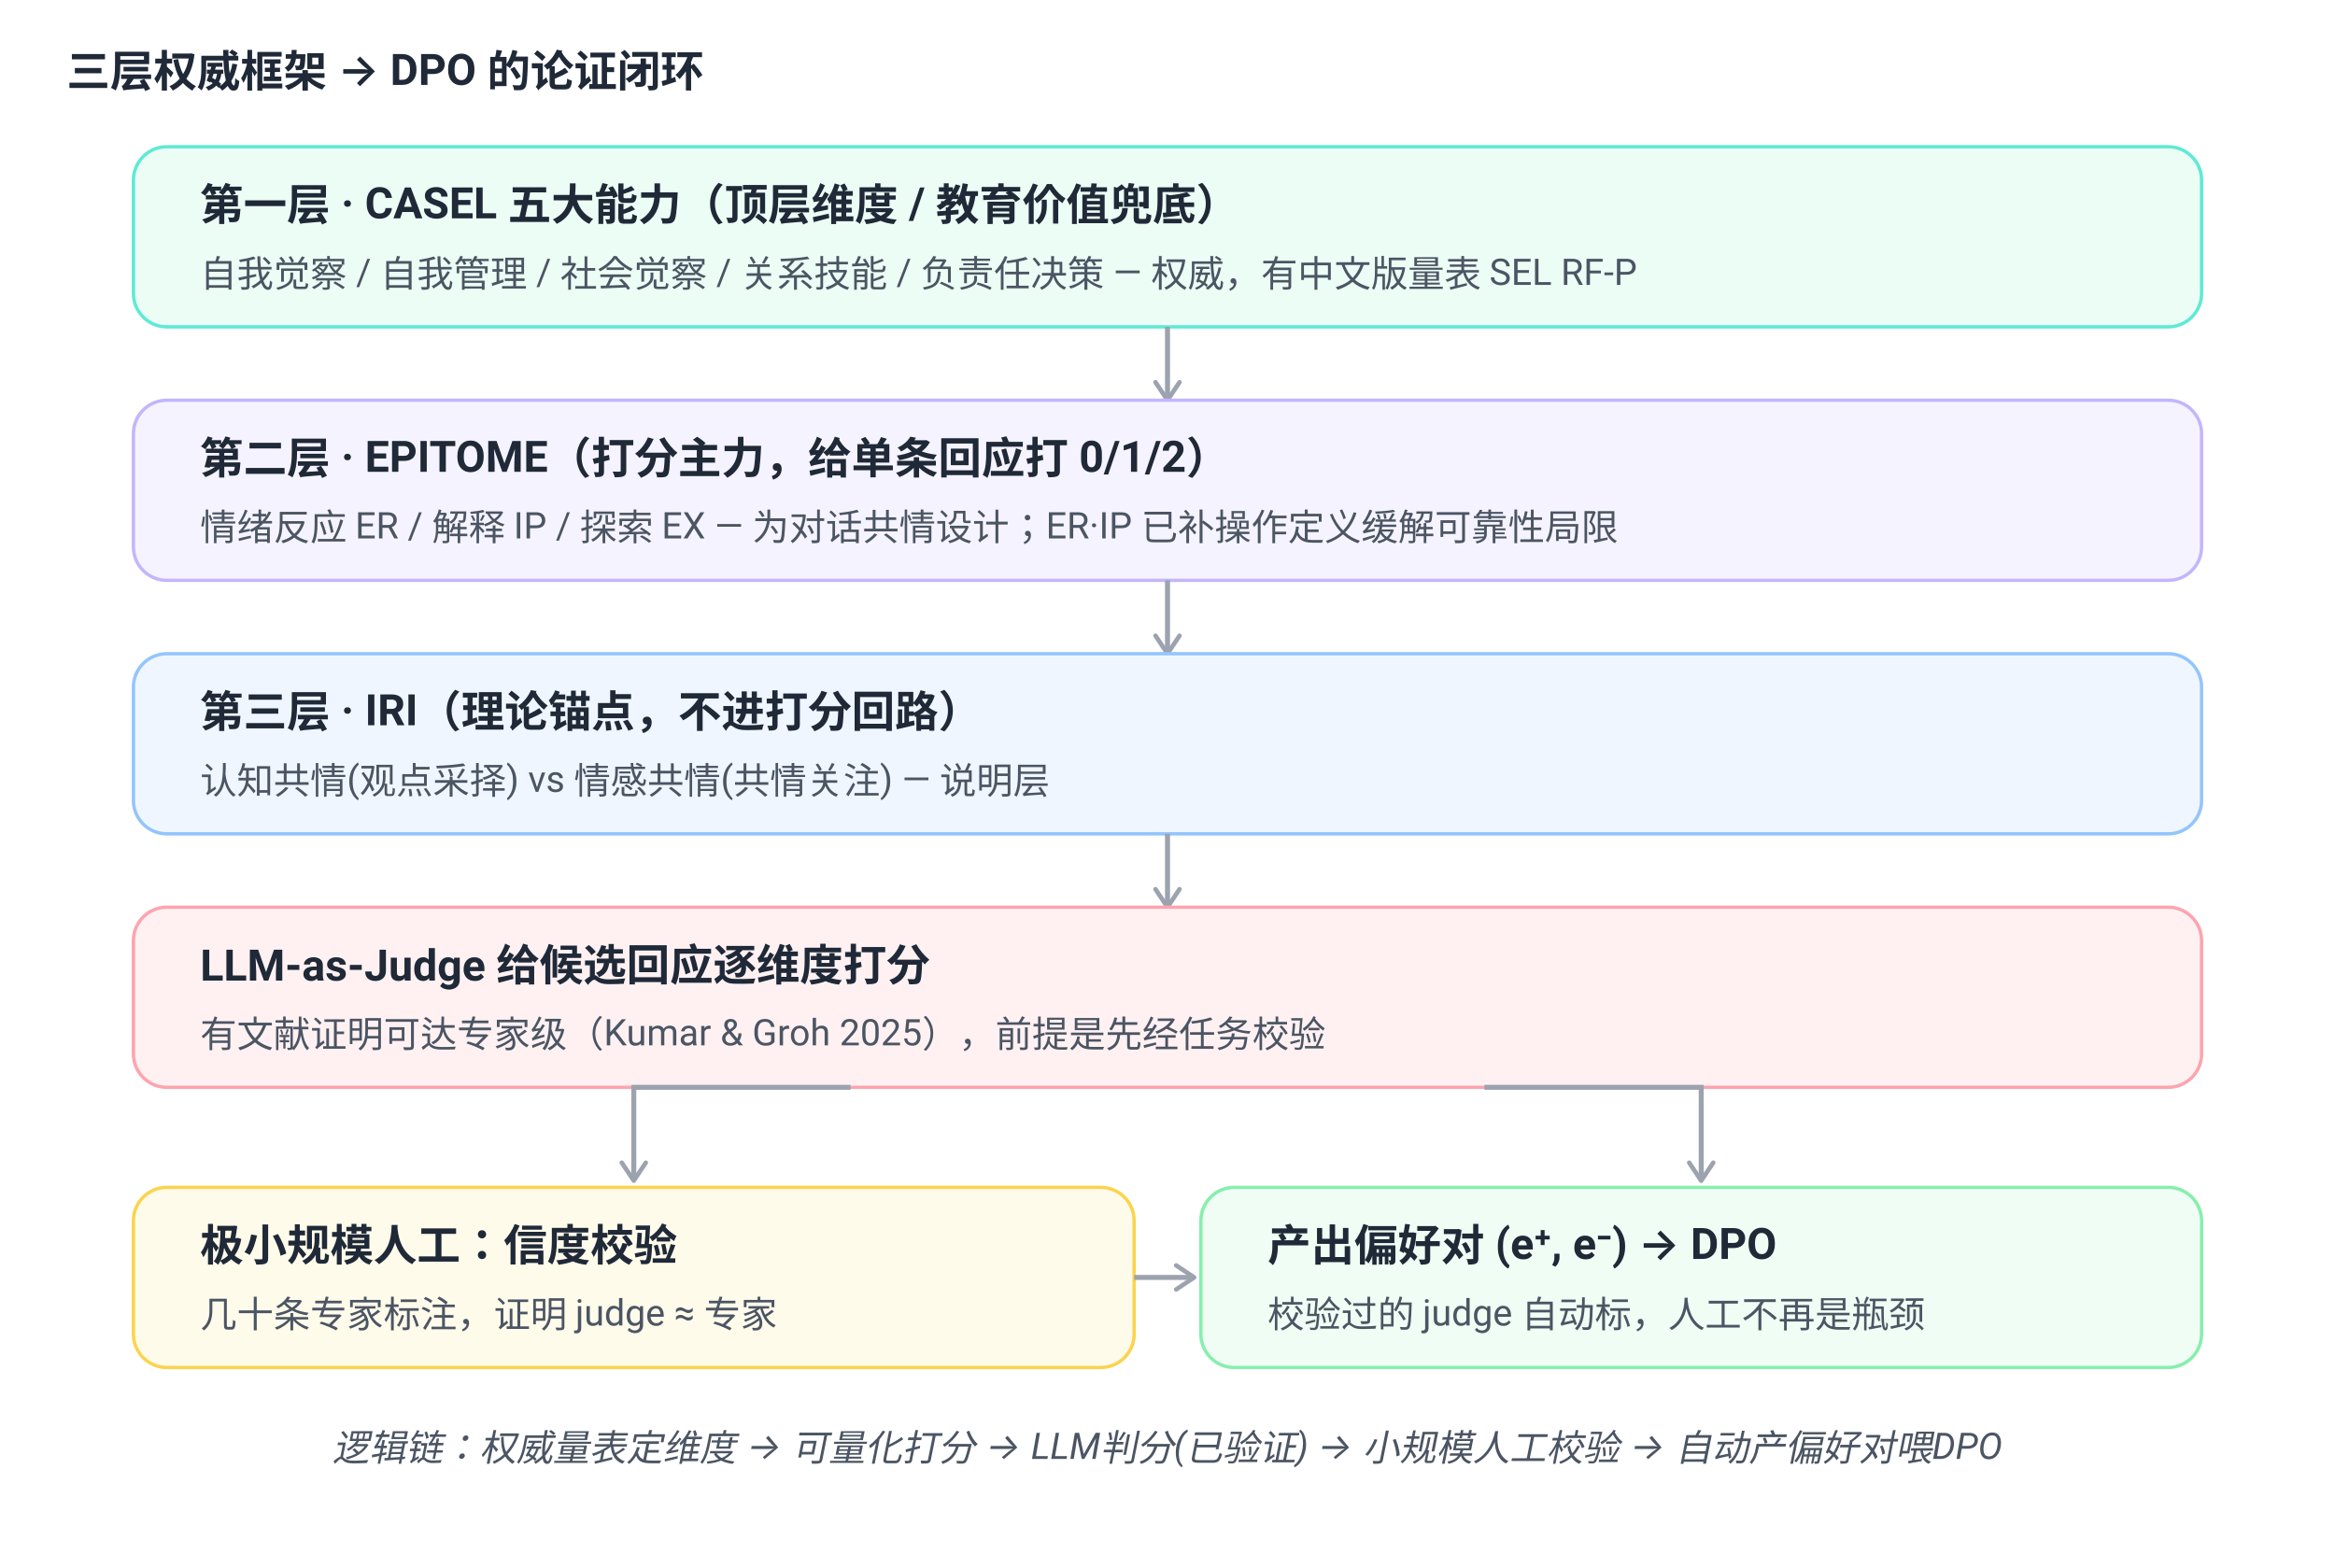
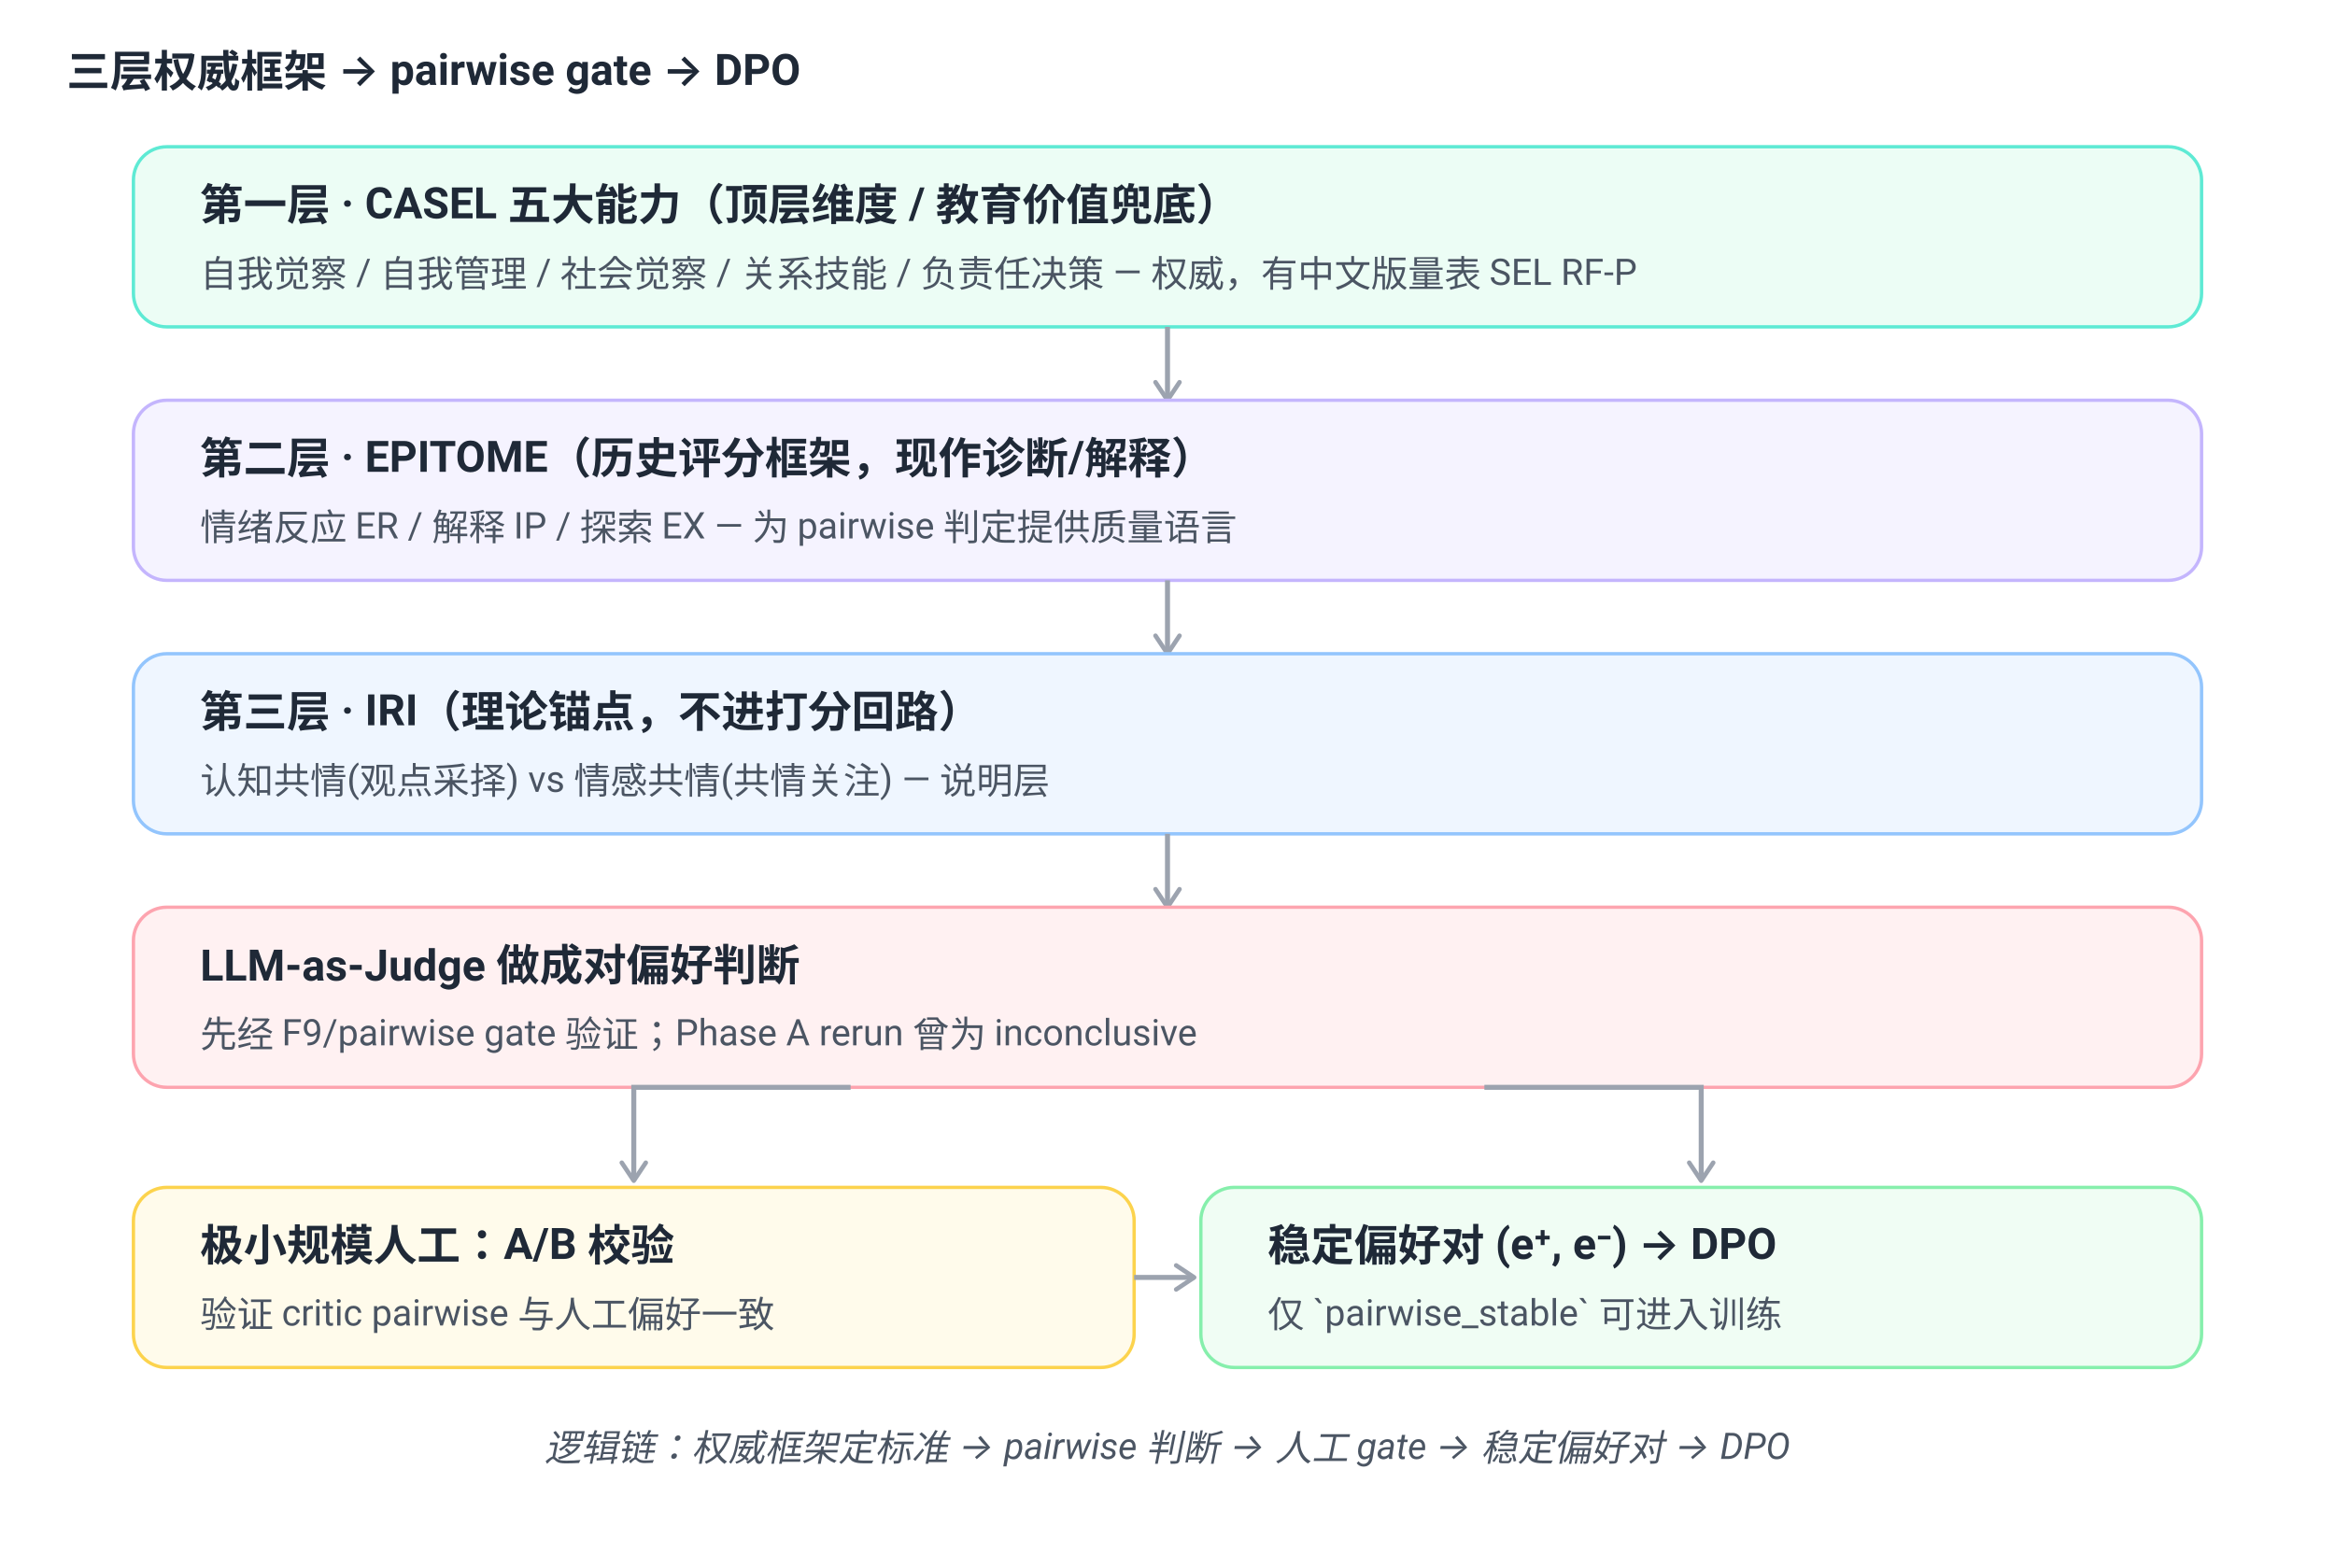
<svg xmlns="http://www.w3.org/2000/svg" width="700" height="470" viewBox="0 0 700 470" font-family="-apple-system,BlinkMacSystemFont,'Segoe UI',Roboto,'PingFang SC','Microsoft YaHei',sans-serif">
  <style>
.th{font-size:13px;font-weight:600;fill:#1f2937}
.ts{font-size:11px;fill:#4b5563}
.teal{fill:#ecfdf5;stroke:#5eead4}
.purple{fill:#f5f3ff;stroke:#c4b5fd}
.coral{fill:#fff1f2;stroke:#fda4af}
.green{fill:#f0fdf4;stroke:#86efac}
.blue{fill:#eff6ff;stroke:#93c5fd}
.amber{fill:#fffbeb;stroke:#fcd34d}
.arr{stroke:#9ca3af;stroke-width:1.5;fill:none}
</style>
  <defs>
    <marker id="a" viewBox="0 0 10 10" refX="8" refY="5" markerWidth="6" markerHeight="6" orient="auto-start-reverse">
      <path d="M2 1L8 5L2 9" fill="none" stroke="#9ca3af" stroke-width="1.5" stroke-linecap="round" stroke-linejoin="round" />
    </marker>
  </defs>
-   <text class="th" x="20" y="26" font-size="15">三层权威框架 → DPO 的论证闭环</text>
+   <text class="th" x="20" y="26" font-size="15">三层权威框架 → pairwise gate → DPO</text>
  <rect class="teal" x="40" y="44" width="620" height="54" rx="10" stroke-width="1" />
  <text class="th" x="60" y="66">第一层 · CASEL 五大能力（顶层维度 / 教育价值兜底）</text>
  <text class="ts" x="60" y="86">自我觉察 / 自我管理 / 社会觉察 / 关系技能 / 负责任决策 — 权威，有中文版量表 SEL RF-P</text>
  <line x1="350" y1="98" x2="350" y2="120" class="arr" marker-end="url(#a)" />
  <rect class="purple" x="40" y="120" width="620" height="54" rx="10" stroke-width="1" />
-   <text class="th" x="60" y="142">第二层 · EPITOME（打分主力，给单条回应打 0/1/2）</text>
-   <text class="ts" x="60" y="162">情绪反应 ER / 解释 IP / 探索 EX — 为对话共情设计；ER·IP 已补操作定义缓解可靠性局限</text>
+   <text class="th" x="60" y="142">第二层 · EPITOME（历史评分框架，现作诊断/解释）</text>
+   <text class="ts" x="60" y="162">情绪反应 ER / 解释 IP / 探索 EX — 为 pairwise 判定提供质量语言</text>
  <line x1="350" y1="174" x2="350" y2="196" class="arr" marker-end="url(#a)" />
  <rect class="blue" x="40" y="196" width="620" height="54" rx="10" stroke-width="1" />
  <text class="th" x="60" y="218">第三层 · IRI（理论锚点，不进打分回路）</text>
  <text class="ts" x="60" y="238">认知共情(观点采择) vs 情感共情(共情关注) — 说明层</text>
  <line x1="350" y1="250" x2="350" y2="272" class="arr" marker-end="url(#a)" />
  <rect class="coral" x="40" y="272" width="620" height="54" rx="10" stroke-width="1" />
-   <text class="th" x="60" y="294">LLM-as-Judge 给候选回应逐维度打分</text>
-   <text class="ts" x="60" y="314">有文献证明可达专家级（Kumar &amp; Groh 2025），前提是先经任务校验</text>
+   <text class="th" x="60" y="294">LLM-as-Judge 做成对偏好判断</text>
+   <text class="ts" x="60" y="314">先经 F9/pairwise gate 验证；Phase A rerun 曾为 inconclusive</text>
  <rect class="amber" x="40" y="356" width="300" height="54" rx="10" stroke-width="1" />
-   <text class="th" x="60" y="378">极小规模人工：信度校验</text>
-   <text class="ts" x="60" y="398">几十条专家标注，证明 judge ≈ 专家</text>
+   <text class="th" x="60" y="378">极小规模人工：A/B 校验</text>
+   <text class="ts" x="60" y="398">验证 critic pairwise 与人工偏好一致</text>
  <rect class="green" x="360" y="356" width="300" height="54" rx="10" stroke-width="1" />
-   <text class="th" x="380" y="378">产出偏好对 (e⁺, e⁻) → DPO</text>
-   <text class="ts" x="380" y="398">校验过的 judge 自动标，人工不再是瓶颈</text>
+   <text class="th" x="380" y="378">稳定偏好对 (e⁺, e⁻) → DPO</text>
+   <text class="ts" x="380" y="398">仅 `pairwise_stable` 可进入训练</text>
  <path d="M255 326 L190 326 L190 354" class="arr" marker-end="url(#a)" />
  <path d="M445 326 L510 326 L510 354" class="arr" marker-end="url(#a)" />
  <line x1="340" y1="383" x2="358" y2="383" class="arr" marker-end="url(#a)" />
-   <text class="ts" x="350" y="438" text-anchor="middle" font-style="italic">逻辑链：权威量表定维度 → 可量化打分 → LLM判分(已验证) → 小规模人工校验 → 自动产偏好对喂DPO</text>
+   <text class="ts" x="350" y="438" text-anchor="middle" font-style="italic">逻辑链：权威框架定标准 → pairwise 判断 → 人工 gate → 稳定偏好对 → DPO</text>
</svg>
